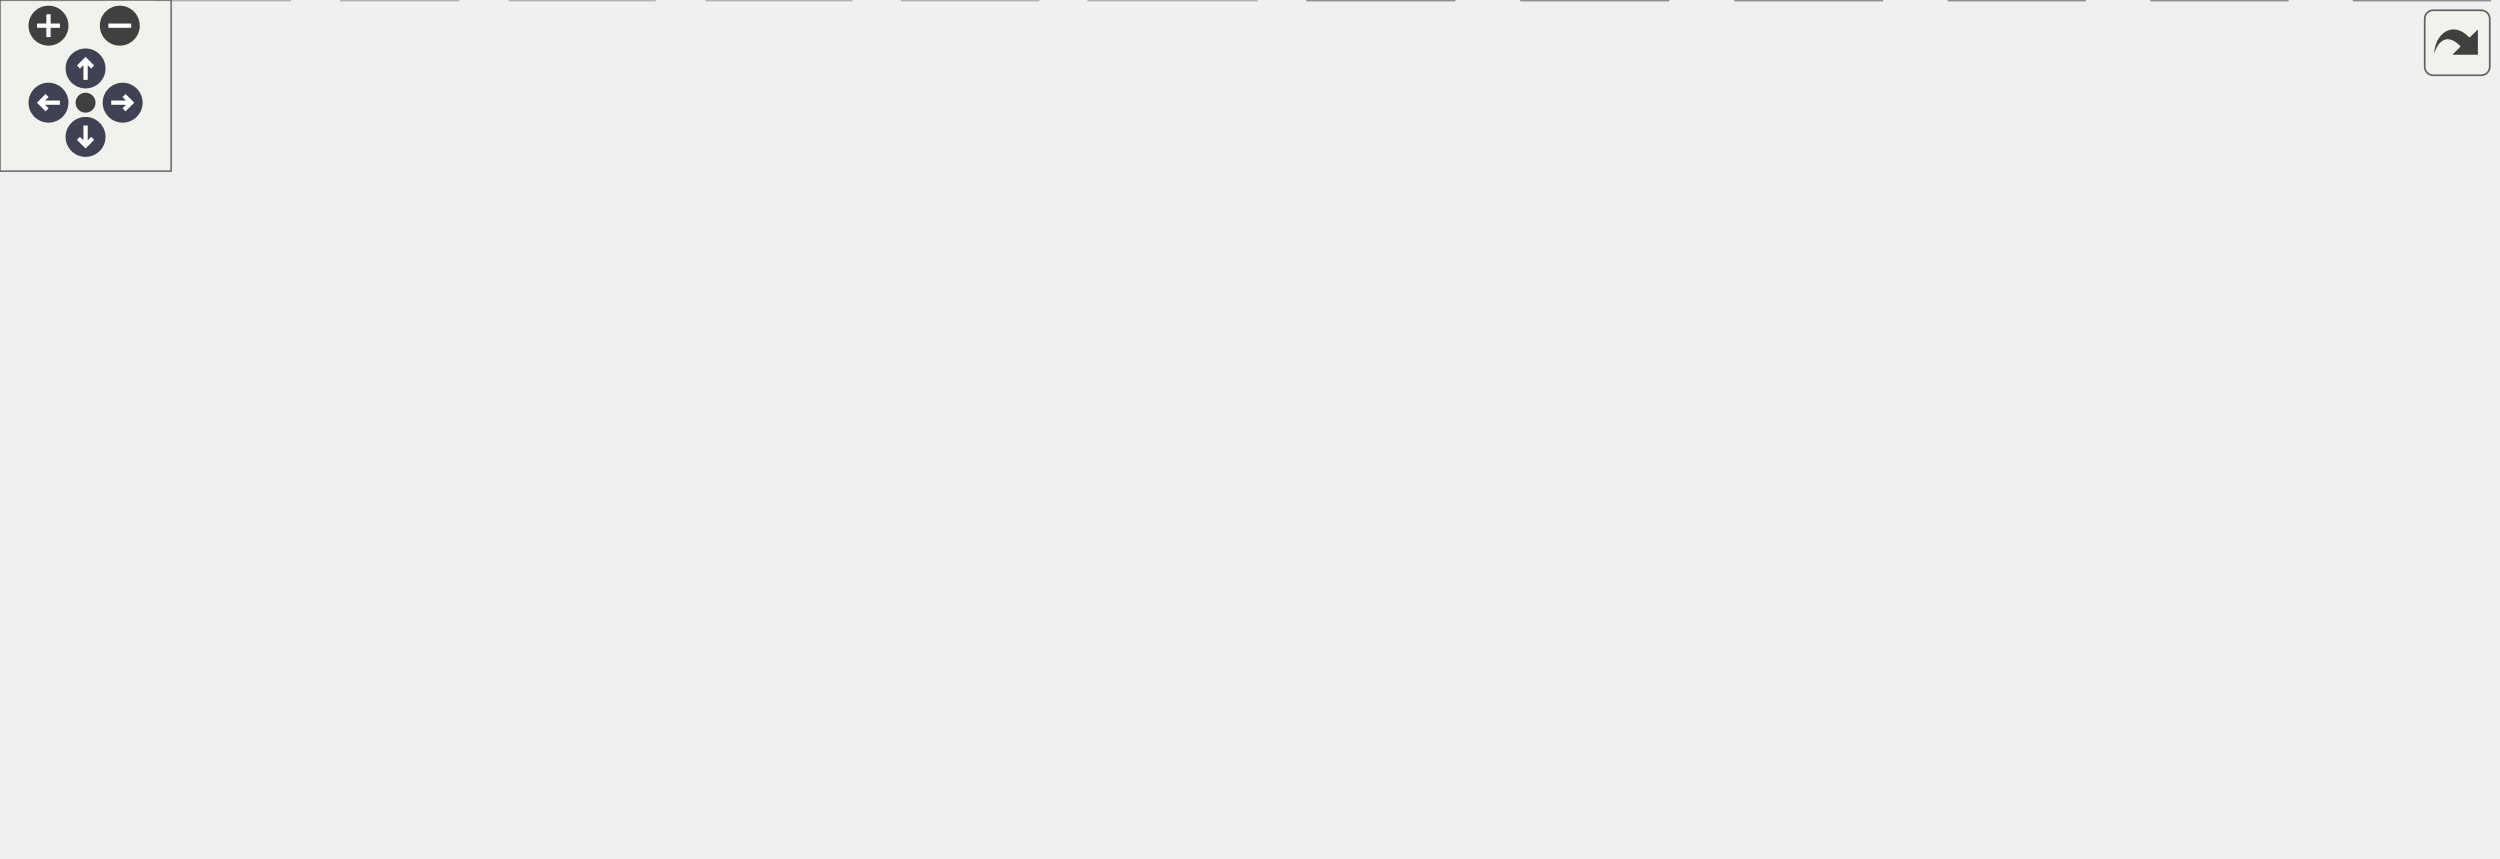
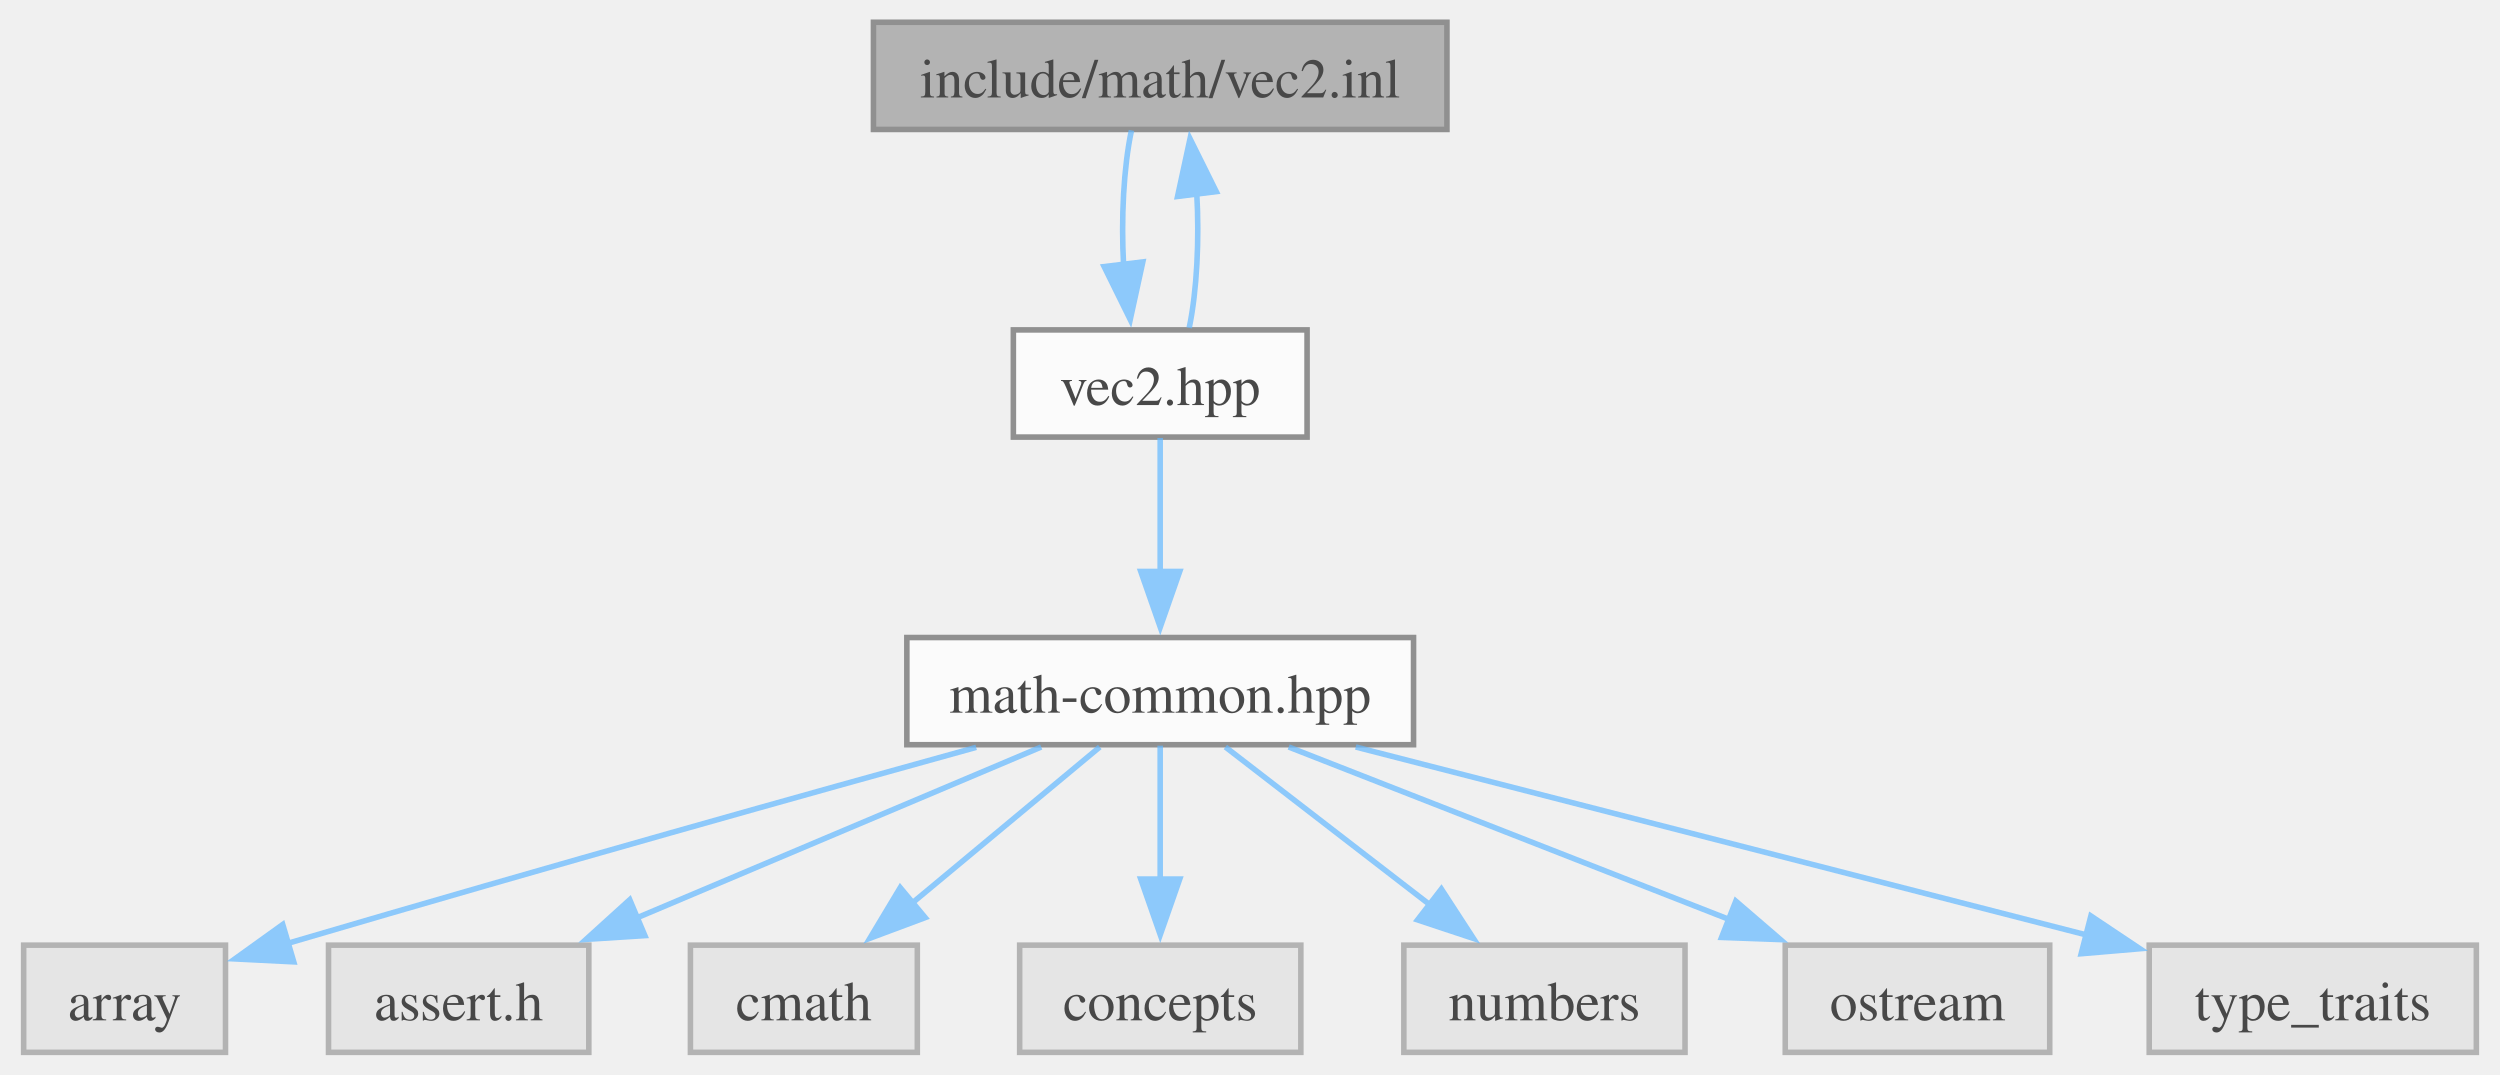
- <svg xmlns="http://www.w3.org/2000/svg" xmlns:xlink="http://www.w3.org/1999/xlink" id="main" version="1.1" xml:space="preserve">
-   <style type="text/css">
+ <svg xmlns="http://www.w3.org/2000/svg" xmlns:xlink="http://www.w3.org/1999/xlink" width="449pt" height="193pt" viewBox="0.00 0.00 448.50 193.00">
+   <svg id="main" version="1.1" xml:space="preserve">
+     <style type="text/css">
.node, .edge {opacity: 0.7;}
.node.selected, .edge.selected {opacity: 1;}
.edge:hover path { stroke: red; }
.edge:hover polygon { stroke: red; fill: red; }
</style>
-   <defs>
-     <circle id="rim" cx="0" cy="0" r="7" />
-     <circle id="rim2" cx="0" cy="0" r="3.5" />
-     <g id="zoomPlus">
-       <use xlink:href="#rim" fill="#404040">
-         <set attributeName="fill" to="#808080" begin="zoomplus.mouseover" end="zoomplus.mouseout" />
-       </use>
-       <path d="M-4,0h8M0,-4v8" fill="none" stroke="white" stroke-width="1.5" pointer-events="none" />
-     </g>
-     <g id="zoomMin">
-       <use xlink:href="#rim" fill="#404040">
-         <set attributeName="fill" to="#808080" begin="zoomminus.mouseover" end="zoomminus.mouseout" />
-       </use>
-       <path d="M-4,0h8" fill="none" stroke="white" stroke-width="1.5" pointer-events="none" />
-     </g>
-     <g id="arrowUp" transform="translate(30 24)">
-       <use xlink:href="#rim" />
-       <path pointer-events="none" fill="none" stroke="white" stroke-width="1.5" d="M0,-3.0v7 M-2.5,-0.5L0,-3.0L2.5,-0.5" />
-     </g>
-     <g id="arrowRight" transform="rotate(90) translate(36 -43)">
-       <use xlink:href="#rim" />
-       <path pointer-events="none" fill="none" stroke="white" stroke-width="1.5" d="M0,-3.0v7 M-2.5,-0.5L0,-3.0L2.5,-0.5" />
-     </g>
-     <g id="arrowDown" transform="rotate(180) translate(-30 -48)">
-       <use xlink:href="#rim" />
-       <path pointer-events="none" fill="none" stroke="white" stroke-width="1.5" d="M0,-3.0v7 M-2.5,-0.5L0,-3.0L2.5,-0.5" />
-     </g>
-     <g id="arrowLeft" transform="rotate(270) translate(-36 17)">
-       <use xlink:href="#rim" />
-       <path pointer-events="none" fill="none" stroke="white" stroke-width="1.5" d="M0,-3.0v7 M-2.5,-0.5L0,-3.0L2.5,-0.5" />
-     </g>
-     <g id="resetDef">
-       <use xlink:href="#rim2" fill="#404040">
-         <set attributeName="fill" to="#808080" begin="reset.mouseover" end="reset.mouseout" />
-       </use>
-     </g>
-   </defs>
-   <svg id="graph" class="graph">
-     <g id="viewport">
-       <g id="Node000001" class="node">
-         <g id="a_Node000001">
-           <a xlink:title=" ">
-             <polygon fill="#999999" stroke="#666666" points="685.62,-240.25 582.62,-240.25 582.62,-221 685.62,-221 685.62,-240.25" />
-             <text text-anchor="middle" x="634.12" y="-226.75" font-family="Times,serif" font-size="10.00">include/math/vec2.inl</text>
-           </a>
+     <svg id="graph" class="graph">
+       <g id="graph0" class="graph" transform="scale(1 1) rotate(0) translate(4 189)">
+         <g id="Node000001" class="node">
+           <g id="a_Node000001">
+             <a xlink:title=" ">
+               <polygon fill="#999999" stroke="#666666" points="255.62,-185 152.62,-185 152.62,-165.75 255.62,-165.75 255.62,-185" />
+               <text text-anchor="middle" x="204.12" y="-171.5" font-family="Times,serif" font-size="10.00">include/math/vec2.inl</text>
+             </a>
+           </g>
+         </g>
+         <g id="Node000002" class="node">
+           <g id="a_Node000002">
+             <a xlink:href="../../dd/d91/vec2_8hpp.html" target="_top" xlink:title="Defines a 2D vector and provides its operations.">
+               <polygon fill="white" stroke="#666666" points="230.5,-129.75 177.75,-129.75 177.75,-110.5 230.5,-110.5 230.5,-129.75" />
+               <text text-anchor="middle" x="204.12" y="-116.25" font-family="Times,serif" font-size="10.00">vec2.hpp</text>
+             </a>
+           </g>
+         </g>
+         <g id="edge1_Node000001_Node000002" class="edge">
+           <g id="a_edge1_Node000001_Node000002">
+             <a xlink:title=" ">
+               <path fill="none" stroke="#63b8ff" d="M198.96,-165.58C197.55,-158.99 197.08,-149.71 197.55,-141.32" />
+               <polygon fill="#63b8ff" stroke="#63b8ff" points="201,-141.96 198.74,-131.61 194.05,-141.12 201,-141.96" />
+             </a>
+           </g>
+         </g>
+         <g id="edge10_Node000002_Node000001" class="edge">
+           <g id="a_edge10_Node000002_Node000001">
+             <a xlink:title=" ">
+               <path fill="none" stroke="#63b8ff" d="M209.33,-130.11C210.72,-136.75 211.17,-146.05 210.68,-154.42" />
+               <polygon fill="#63b8ff" stroke="#63b8ff" points="207.24,-153.72 209.48,-164.08 214.19,-154.59 207.24,-153.72" />
+             </a>
+           </g>
+         </g>
+         <g id="Node000003" class="node">
+           <g id="a_Node000003">
+             <a xlink:href="../../d8/d24/math-common_8hpp.html" target="_top" xlink:title=" ">
+               <polygon fill="white" stroke="#666666" points="249.62,-74.5 158.62,-74.5 158.62,-55.25 249.62,-55.25 249.62,-74.5" />
+               <text text-anchor="middle" x="204.12" y="-61" font-family="Times,serif" font-size="10.00">math-common.hpp</text>
+             </a>
+           </g>
+         </g>
+         <g id="edge2_Node000002_Node000003" class="edge">
+           <g id="a_edge2_Node000002_Node000003">
+             <a xlink:title=" ">
+               <path fill="none" stroke="#63b8ff" d="M204.12,-110.33C204.12,-103.82 204.12,-94.67 204.12,-86.37" />
+               <polygon fill="#63b8ff" stroke="#63b8ff" points="207.63,-86.37 204.13,-76.37 200.63,-86.37 207.63,-86.37" />
+             </a>
+           </g>
+         </g>
+         <g id="Node000004" class="node">
+           <g id="a_Node000004">
+             <a xlink:title=" ">
+               <polygon fill="#e0e0e0" stroke="#999999" points="36.25,-19.25 0,-19.25 0,0 36.25,0 36.25,-19.25" />
+               <text text-anchor="middle" x="18.12" y="-5.75" font-family="Times,serif" font-size="10.00">array</text>
+             </a>
+           </g>
+         </g>
+         <g id="edge3_Node000003_Node000004" class="edge">
+           <g id="a_edge3_Node000003_Node000004">
+             <a xlink:title=" ">
+               <path fill="none" stroke="#63b8ff" d="M171.07,-54.78C141.25,-46.53 95.92,-33.84 47.24,-19.52" />
+               <polygon fill="#63b8ff" stroke="#63b8ff" points="48.51,-16.25 37.93,-16.78 46.53,-22.96 48.51,-16.25" />
+             </a>
+           </g>
+         </g>
+         <g id="Node000005" class="node">
+           <g id="a_Node000005">
+             <a xlink:title=" ">
+               <polygon fill="#e0e0e0" stroke="#999999" points="101.5,-19.25 54.75,-19.25 54.75,0 101.5,0 101.5,-19.25" />
+               <text text-anchor="middle" x="78.12" y="-5.75" font-family="Times,serif" font-size="10.00">assert.h</text>
+             </a>
+           </g>
+         </g>
+         <g id="edge4_Node000003_Node000005" class="edge">
+           <g id="a_edge4_Node000003_Node000005">
+             <a xlink:title=" ">
+               <path fill="none" stroke="#63b8ff" d="M182.75,-54.84C162.84,-46.43 132.89,-33.77 110.12,-24.15" />
+               <polygon fill="#63b8ff" stroke="#63b8ff" points="111.57,-20.96 101,-20.29 108.85,-27.41 111.57,-20.96" />
+             </a>
+           </g>
+         </g>
+         <g id="Node000006" class="node">
+           <g id="a_Node000006">
+             <a xlink:title=" ">
+               <polygon fill="#e0e0e0" stroke="#999999" points="160.5,-19.25 119.75,-19.25 119.75,0 160.5,0 160.5,-19.25" />
+               <text text-anchor="middle" x="140.12" y="-5.75" font-family="Times,serif" font-size="10.00">cmath</text>
+             </a>
+           </g>
+         </g>
+         <g id="edge5_Node000003_Node000006" class="edge">
+           <g id="a_edge5_Node000003_Node000006">
+             <a xlink:title=" ">
+               <path fill="none" stroke="#63b8ff" d="M193.27,-54.84C184.02,-47.15 170.5,-35.9 159.42,-26.68" />
+               <polygon fill="#63b8ff" stroke="#63b8ff" points="161.91,-24.2 151.98,-20.49 157.43,-29.58 161.91,-24.2" />
+             </a>
+           </g>
+         </g>
+         <g id="Node000007" class="node">
+           <g id="a_Node000007">
+             <a xlink:title=" ">
+               <polygon fill="#e0e0e0" stroke="#999999" points="229.38,-19.25 178.88,-19.25 178.88,0 229.38,0 229.38,-19.25" />
+               <text text-anchor="middle" x="204.12" y="-5.75" font-family="Times,serif" font-size="10.00">concepts</text>
+             </a>
+           </g>
+         </g>
+         <g id="edge6_Node000003_Node000007" class="edge">
+           <g id="a_edge6_Node000003_Node000007">
+             <a xlink:title=" ">
+               <path fill="none" stroke="#63b8ff" d="M204.12,-55.08C204.12,-48.57 204.12,-39.42 204.12,-31.12" />
+               <polygon fill="#63b8ff" stroke="#63b8ff" points="207.63,-31.12 204.13,-21.12 200.63,-31.12 207.63,-31.12" />
+             </a>
+           </g>
+         </g>
+         <g id="Node000008" class="node">
+           <g id="a_Node000008">
+             <a xlink:title=" ">
+               <polygon fill="#e0e0e0" stroke="#999999" points="298.38,-19.25 247.88,-19.25 247.88,0 298.38,0 298.38,-19.25" />
+               <text text-anchor="middle" x="273.12" y="-5.75" font-family="Times,serif" font-size="10.00">numbers</text>
+             </a>
+           </g>
+         </g>
+         <g id="edge7_Node000003_Node000008" class="edge">
+           <g id="a_edge7_Node000003_Node000008">
+             <a xlink:title=" ">
+               <path fill="none" stroke="#63b8ff" d="M215.83,-54.84C225.9,-47.07 240.67,-35.67 252.69,-26.4" />
+               <polygon fill="#63b8ff" stroke="#63b8ff" points="254.62,-29.33 260.39,-20.45 250.34,-23.79 254.62,-29.33" />
+             </a>
+           </g>
+         </g>
+         <g id="Node000009" class="node">
+           <g id="a_Node000009">
+             <a xlink:title=" ">
+               <polygon fill="#e0e0e0" stroke="#999999" points="363.88,-19.25 316.38,-19.25 316.38,0 363.88,0 363.88,-19.25" />
+               <text text-anchor="middle" x="340.12" y="-5.75" font-family="Times,serif" font-size="10.00">ostream</text>
+             </a>
+           </g>
+         </g>
+         <g id="edge8_Node000003_Node000009" class="edge">
+           <g id="a_edge8_Node000003_Node000009">
+             <a xlink:title=" ">
+               <path fill="none" stroke="#63b8ff" d="M227.2,-54.84C248.88,-46.35 281.61,-33.54 306.25,-23.89" />
+               <polygon fill="#63b8ff" stroke="#63b8ff" points="307.5,-27.16 315.53,-20.25 304.94,-20.64 307.5,-27.16" />
+             </a>
+           </g>
+         </g>
+         <g id="Node000010" class="node">
+           <g id="a_Node000010">
+             <a xlink:title=" ">
+               <polygon fill="#e0e0e0" stroke="#999999" points="440.5,-19.25 381.75,-19.25 381.75,0 440.5,0 440.5,-19.25" />
+               <text text-anchor="middle" x="411.12" y="-5.75" font-family="Times,serif" font-size="10.00">type_traits</text>
+             </a>
+           </g>
+         </g>
+         <g id="edge9_Node000003_Node000010" class="edge">
+           <g id="a_edge9_Node000003_Node000010">
+             <a xlink:title=" ">
+               <path fill="none" stroke="#63b8ff" d="M239.24,-54.84C275.67,-45.47 332.56,-30.84 370.8,-21" />
+               <polygon fill="#63b8ff" stroke="#63b8ff" points="371.27,-24.49 380.08,-18.61 369.53,-17.71 371.27,-24.49" />
+             </a>
+           </g>
        </g>
      </g>
-       <g id="Node000002" class="node">
-         <g id="a_Node000002">
-           <a xlink:href="../../dd/d91/vec2_8hpp.html" target="_top" xlink:title="Defines a 2D vector and provides its operations.">
-             <polygon fill="white" stroke="#666666" points="660.5,-185 607.75,-185 607.75,-165.75 660.5,-165.75 660.5,-185" />
-             <text text-anchor="middle" x="634.12" y="-171.5" font-family="Times,serif" font-size="10.00">vec2.hpp</text>
-           </a>
-         </g>
-       </g>
-       <g id="edge1_Node000001_Node000002" class="edge">
-         <g id="a_edge1_Node000001_Node000002">
-           <a xlink:title=" ">
-             <path fill="none" stroke="#63b8ff" d="M628.96,-220.83C627.55,-214.24 627.08,-204.96 627.55,-196.57" />
-             <polygon fill="#63b8ff" stroke="#63b8ff" points="631,-197.21 628.74,-186.86 624.05,-196.37 631,-197.21" />
-           </a>
-         </g>
-       </g>
-       <g id="edge36_Node000002_Node000001" class="edge">
-         <g id="a_edge36_Node000002_Node000001">
-           <a xlink:title=" ">
-             <path fill="none" stroke="#63b8ff" d="M639.33,-185.36C640.72,-192 641.17,-201.3 640.68,-209.67" />
-             <polygon fill="#63b8ff" stroke="#63b8ff" points="637.24,-208.97 639.48,-219.33 644.19,-209.84 637.24,-208.97" />
-           </a>
-         </g>
-       </g>
-       <g id="Node000003" class="node">
-         <g id="a_Node000003">
-           <a xlink:href="../../d7/d7c/vec_8hpp.html" target="_top" xlink:title=" ">
-             <polygon fill="white" stroke="#666666" points="657.88,-129.75 610.38,-129.75 610.38,-110.5 657.88,-110.5 657.88,-129.75" />
-             <text text-anchor="middle" x="634.12" y="-116.25" font-family="Times,serif" font-size="10.00">vec.hpp</text>
-           </a>
-         </g>
-       </g>
-       <g id="edge2_Node000002_Node000003" class="edge">
-         <g id="a_edge2_Node000002_Node000003">
-           <a xlink:title=" ">
-             <path fill="none" stroke="#63b8ff" d="M628.96,-165.58C627.55,-158.99 627.08,-149.71 627.55,-141.32" />
-             <polygon fill="#63b8ff" stroke="#63b8ff" points="631,-141.96 628.74,-131.61 624.05,-141.12 631,-141.96" />
-           </a>
-         </g>
-       </g>
-       <g id="edge23_Node000003_Node000002" class="edge">
-         <g id="a_edge23_Node000003_Node000002">
-           <a xlink:title=" ">
-             <path fill="none" stroke="#63b8ff" d="M639.33,-130.11C640.72,-136.75 641.17,-146.05 640.68,-154.42" />
-             <polygon fill="#63b8ff" stroke="#63b8ff" points="637.24,-153.72 639.48,-164.08 644.19,-154.59 637.24,-153.72" />
-           </a>
-         </g>
-       </g>
-       <g id="Node000004" class="node">
-         <g id="a_Node000004">
-           <a xlink:href="../../d8/d24/math-common_8hpp.html" target="_top" xlink:title=" ">
-             <polygon fill="white" stroke="#666666" points="284.62,-74.5 193.62,-74.5 193.62,-55.25 284.62,-55.25 284.62,-74.5" />
-             <text text-anchor="middle" x="239.12" y="-61" font-family="Times,serif" font-size="10.00">math-common.hpp</text>
-           </a>
-         </g>
-       </g>
-       <g id="edge3_Node000003_Node000004" class="edge">
-         <g id="a_edge3_Node000003_Node000004">
-           <a xlink:title=" ">
-             <path fill="none" stroke="#63b8ff" d="M610.01,-115.87C548.45,-107.58 384.19,-85.43 296.37,-73.59" />
-             <polygon fill="#63b8ff" stroke="#63b8ff" points="296.89,-70.13 286.52,-72.26 295.96,-77.07 296.89,-70.13" />
-           </a>
-         </g>
-       </g>
-       <g id="Node000012" class="node">
-         <g id="a_Node000012">
-           <a xlink:href="../../d4/d44/rvec2_8hpp.html" target="_top" xlink:title="Definitions for the rvec&lt;2, T&gt; specialized template representing 2D vectors with reference-like seman...">
-             <polygon fill="white" stroke="#666666" points="512.38,-74.5 455.88,-74.5 455.88,-55.25 512.38,-55.25 512.38,-74.5" />
-             <text text-anchor="middle" x="484.12" y="-61" font-family="Times,serif" font-size="10.00">rvec2.hpp</text>
-           </a>
-         </g>
-       </g>
-       <g id="edge11_Node000003_Node000012" class="edge">
-         <g id="a_edge11_Node000003_Node000012">
-           <a xlink:title=" ">
-             <path fill="none" stroke="#63b8ff" d="M610.12,-112.27C584.12,-103.84 542.9,-89.35 514.65,-78.8" />
-             <polygon fill="#63b8ff" stroke="#63b8ff" points="516.16,-75.63 505.57,-75.37 513.69,-82.18 516.16,-75.63" />
-           </a>
-         </g>
-       </g>
-       <g id="Node000014" class="node">
-         <g id="a_Node000014">
-           <a xlink:href="../../d9/dc3/rvec3_8hpp.html" target="_top" xlink:title="Provides the implementation of a 3D reference vector.">
-             <polygon fill="white" stroke="#666666" points="587.38,-74.5 530.88,-74.5 530.88,-55.25 587.38,-55.25 587.38,-74.5" />
-             <text text-anchor="middle" x="559.12" y="-61" font-family="Times,serif" font-size="10.00">rvec3.hpp</text>
-           </a>
-         </g>
-       </g>
-       <g id="edge15_Node000003_Node000014" class="edge">
-         <g id="a_edge15_Node000003_Node000014">
-           <a xlink:title=" ">
-             <path fill="none" stroke="#63b8ff" d="M616.19,-110.09C603.74,-102.4 587.56,-91.15 575.48,-81.93" />
-             <polygon fill="#63b8ff" stroke="#63b8ff" points="577.66,-79.19 567.66,-75.72 573.31,-84.67 577.66,-79.19" />
-           </a>
-         </g>
-       </g>
-       <g id="Node000016" class="node">
-         <g id="a_Node000016">
-           <a xlink:href="../../d2/d88/rvec4_8hpp.html" target="_top" xlink:title="Defines a 4-dimensional reference vector struct.">
-             <polygon fill="white" stroke="#666666" points="662.38,-74.5 605.88,-74.5 605.88,-55.25 662.38,-55.25 662.38,-74.5" />
-             <text text-anchor="middle" x="634.12" y="-61" font-family="Times,serif" font-size="10.00">rvec4.hpp</text>
-           </a>
-         </g>
-       </g>
-       <g id="edge19_Node000003_Node000016" class="edge">
-         <g id="a_edge19_Node000003_Node000016">
-           <a xlink:title=" ">
-             <path fill="none" stroke="#63b8ff" d="M628.96,-110.33C627.55,-103.74 627.08,-94.46 627.55,-86.07" />
-             <polygon fill="#63b8ff" stroke="#63b8ff" points="631,-86.71 628.74,-76.36 624.05,-85.87 631,-86.71" />
-           </a>
-         </g>
-       </g>
-       <g id="Node000018" class="node">
-         <g id="a_Node000018">
-           <a xlink:href="../../d9/dcd/vec3_8hpp.html" target="_top" xlink:title="Header file for the 3D vector definition.">
-             <polygon fill="white" stroke="#666666" points="733.5,-74.5 680.75,-74.5 680.75,-55.25 733.5,-55.25 733.5,-74.5" />
-             <text text-anchor="middle" x="707.12" y="-61" font-family="Times,serif" font-size="10.00">vec3.hpp</text>
-           </a>
-         </g>
-       </g>
-       <g id="edge24_Node000003_Node000018" class="edge">
-         <g id="a_edge24_Node000003_Node000018">
-           <a xlink:title=" ">
-             <path fill="none" stroke="#63b8ff" d="M641.29,-110.09C650.45,-102.21 666.03,-90.61 679.83,-81.27" />
-             <polygon fill="#63b8ff" stroke="#63b8ff" points="681.75,-84.2 688.19,-75.78 677.91,-78.35 681.75,-84.2" />
-           </a>
-         </g>
-       </g>
-       <g id="Node000020" class="node">
-         <g id="a_Node000020">
-           <a xlink:href="../../dd/dc5/vec4_8hpp.html" target="_top" xlink:title="Contains the definition of the vec&lt;4, T&gt; structure.">
-             <polygon fill="white" stroke="#666666" points="804.5,-74.5 751.75,-74.5 751.75,-55.25 804.5,-55.25 804.5,-74.5" />
-             <text text-anchor="middle" x="778.12" y="-61" font-family="Times,serif" font-size="10.00">vec4.hpp</text>
-           </a>
-         </g>
-       </g>
-       <g id="edge28_Node000003_Node000020" class="edge">
-         <g id="a_edge28_Node000003_Node000020">
-           <a xlink:title=" ">
-             <path fill="none" stroke="#63b8ff" d="M653.34,-110.09C675.7,-101.13 712.77,-87.36 740.79,-77.57" />
-             <polygon fill="#63b8ff" stroke="#63b8ff" points="741.67,-80.97 749.98,-74.4 739.39,-74.35 741.67,-80.97" />
-           </a>
-         </g>
-       </g>
-       <g id="Node000022" class="node">
-         <g id="a_Node000022">
-           <a xlink:href="../../d4/d02/vecn_8hpp.html" target="_top" xlink:title="Contains the definition of the generic vec&lt;L, T&gt; structure.">
-             <polygon fill="white" stroke="#666666" points="875.5,-74.5 822.75,-74.5 822.75,-55.25 875.5,-55.25 875.5,-74.5" />
-             <text text-anchor="middle" x="849.12" y="-61" font-family="Times,serif" font-size="10.00">vecn.hpp</text>
-           </a>
-         </g>
-       </g>
-       <g id="edge32_Node000003_Node000022" class="edge">
-         <g id="a_edge32_Node000003_Node000022">
-           <a xlink:title=" ">
-             <path fill="none" stroke="#63b8ff" d="M658.33,-111.94C695.67,-102.07 767.16,-84.34 811.33,-73.99" />
-             <polygon fill="#63b8ff" stroke="#63b8ff" points="812.04,-77.42 820.99,-71.75 810.46,-70.6 812.04,-77.42" />
-           </a>
-         </g>
-       </g>
-       <g id="Node000005" class="node">
-         <g id="a_Node000005">
-           <a xlink:title=" ">
-             <polygon fill="#e0e0e0" stroke="#999999" points="36.25,-19.25 0,-19.25 0,0 36.25,0 36.25,-19.25" />
-             <text text-anchor="middle" x="18.12" y="-5.75" font-family="Times,serif" font-size="10.00">array</text>
-           </a>
-         </g>
-       </g>
-       <g id="edge4_Node000004_Node000005" class="edge">
-         <g id="a_edge4_Node000004_Node000005">
-           <a xlink:title=" ">
-             <path fill="none" stroke="#63b8ff" d="M195.98,-54.83C159.1,-46.88 104.39,-34.62 47.72,-19.52" />
-             <polygon fill="#63b8ff" stroke="#63b8ff" points="48.77,-16.18 38.21,-16.96 46.96,-22.94 48.77,-16.18" />
-           </a>
-         </g>
-       </g>
-       <g id="Node000006" class="node">
-         <g id="a_Node000006">
-           <a xlink:title=" ">
-             <polygon fill="#e0e0e0" stroke="#999999" points="101.5,-19.25 54.75,-19.25 54.75,0 101.5,0 101.5,-19.25" />
-             <text text-anchor="middle" x="78.12" y="-5.75" font-family="Times,serif" font-size="10.00">assert.h</text>
-           </a>
-         </g>
-       </g>
-       <g id="edge5_Node000004_Node000006" class="edge">
-         <g id="a_edge5_Node000004_Node000006">
-           <a xlink:title=" ">
-             <path fill="none" stroke="#63b8ff" d="M211.81,-54.84C184.45,-45.79 142.24,-31.83 112.58,-22.02" />
-             <polygon fill="#63b8ff" stroke="#63b8ff" points="113.92,-18.78 103.33,-18.96 111.72,-25.42 113.92,-18.78" />
-           </a>
-         </g>
-       </g>
-       <g id="Node000007" class="node">
-         <g id="a_Node000007">
-           <a xlink:title=" ">
-             <polygon fill="#e0e0e0" stroke="#999999" points="160.5,-19.25 119.75,-19.25 119.75,0 160.5,0 160.5,-19.25" />
-             <text text-anchor="middle" x="140.12" y="-5.75" font-family="Times,serif" font-size="10.00">cmath</text>
-           </a>
-         </g>
-       </g>
-       <g id="edge6_Node000004_Node000007" class="edge">
-         <g id="a_edge6_Node000004_Node000007">
-           <a xlink:title=" ">
-             <path fill="none" stroke="#63b8ff" d="M222.33,-54.84C207.11,-46.66 184.43,-34.46 166.74,-24.94" />
-             <polygon fill="#63b8ff" stroke="#63b8ff" points="168.8,-22.07 158.33,-20.42 165.48,-28.24 168.8,-22.07" />
-           </a>
-         </g>
-       </g>
-       <g id="Node000008" class="node">
-         <g id="a_Node000008">
-           <a xlink:title=" ">
-             <polygon fill="#e0e0e0" stroke="#999999" points="229.38,-19.25 178.88,-19.25 178.88,0 229.38,0 229.38,-19.25" />
-             <text text-anchor="middle" x="204.12" y="-5.75" font-family="Times,serif" font-size="10.00">concepts</text>
-           </a>
-         </g>
-       </g>
-       <g id="edge7_Node000004_Node000008" class="edge">
-         <g id="a_edge7_Node000004_Node000008">
-           <a xlink:title=" ">
-             <path fill="none" stroke="#63b8ff" d="M233.35,-55.08C228.71,-48.03 222.05,-37.9 216.26,-29.08" />
-             <polygon fill="#63b8ff" stroke="#63b8ff" points="219.28,-27.31 210.86,-20.87 213.43,-31.15 219.28,-27.31" />
-           </a>
-         </g>
-       </g>
-       <g id="Node000009" class="node">
-         <g id="a_Node000009">
-           <a xlink:title=" ">
-             <polygon fill="#e0e0e0" stroke="#999999" points="298.38,-19.25 247.88,-19.25 247.88,0 298.38,0 298.38,-19.25" />
-             <text text-anchor="middle" x="273.12" y="-5.75" font-family="Times,serif" font-size="10.00">numbers</text>
-           </a>
-         </g>
-       </g>
-       <g id="edge8_Node000004_Node000009" class="edge">
-         <g id="a_edge8_Node000004_Node000009">
-           <a xlink:title=" ">
-             <path fill="none" stroke="#63b8ff" d="M244.74,-55.08C249.24,-48.03 255.71,-37.9 261.34,-29.08" />
-             <polygon fill="#63b8ff" stroke="#63b8ff" points="264.14,-31.2 266.57,-20.88 258.24,-27.43 264.14,-31.2" />
-           </a>
-         </g>
-       </g>
-       <g id="Node000010" class="node">
-         <g id="a_Node000010">
-           <a xlink:title=" ">
-             <polygon fill="#e0e0e0" stroke="#999999" points="363.88,-19.25 316.38,-19.25 316.38,0 363.88,0 363.88,-19.25" />
-             <text text-anchor="middle" x="340.12" y="-5.75" font-family="Times,serif" font-size="10.00">ostream</text>
-           </a>
-         </g>
-       </g>
-       <g id="edge9_Node000004_Node000010" class="edge">
-         <g id="a_edge9_Node000004_Node000010">
-           <a xlink:title=" ">
-             <path fill="none" stroke="#63b8ff" d="M256.26,-54.84C271.78,-46.66 294.93,-34.46 312.97,-24.94" />
-             <polygon fill="#63b8ff" stroke="#63b8ff" points="314.36,-28.17 321.57,-20.41 311.09,-21.98 314.36,-28.17" />
-           </a>
-         </g>
-       </g>
-       <g id="Node000011" class="node">
-         <g id="a_Node000011">
-           <a xlink:title=" ">
-             <polygon fill="#e0e0e0" stroke="#999999" points="440.5,-19.25 381.75,-19.25 381.75,0 440.5,0 440.5,-19.25" />
-             <text text-anchor="middle" x="411.12" y="-5.75" font-family="Times,serif" font-size="10.00">type_traits</text>
-           </a>
-         </g>
-       </g>
-       <g id="edge10_Node000004_Node000011" class="edge">
-         <g id="a_edge10_Node000004_Node000011">
-           <a xlink:title=" ">
-             <path fill="none" stroke="#63b8ff" d="M268.3,-54.84C296.6,-46.08 339.74,-32.73 371.21,-22.98" />
-             <polygon fill="#63b8ff" stroke="#63b8ff" points="371.84,-26.45 380.36,-20.15 369.77,-19.76 371.84,-26.45" />
-           </a>
-         </g>
-       </g>
-       <g id="edge12_Node000012_Node000003" class="edge">
-         <g id="a_edge12_Node000012_Node000003">
-           <a xlink:title=" ">
-             <path fill="none" stroke="#63b8ff" d="M512.79,-74.25C538.75,-82.79 576.66,-96.15 603.26,-106.07" />
-             <polygon fill="#63b8ff" stroke="#63b8ff" points="601.89,-109.3 612.48,-109.56 604.36,-102.75 601.89,-109.3" />
-           </a>
-         </g>
-       </g>
-       <g id="Node000013" class="node">
-         <g id="a_Node000013">
-           <a xlink:href="../../dd/d72/rvec2_8inl.html" target="_top" xlink:title=" ">
-             <polygon fill="white" stroke="#666666" points="509.75,-19.25 458.5,-19.25 458.5,0 509.75,0 509.75,-19.25" />
-             <text text-anchor="middle" x="484.12" y="-5.75" font-family="Times,serif" font-size="10.00">rvec2.inl</text>
-           </a>
-         </g>
-       </g>
-       <g id="edge13_Node000012_Node000013" class="edge">
-         <g id="a_edge13_Node000012_Node000013">
-           <a xlink:title=" ">
-             <path fill="none" stroke="#63b8ff" d="M478.96,-55.08C477.55,-48.49 477.08,-39.21 477.55,-30.82" />
-             <polygon fill="#63b8ff" stroke="#63b8ff" points="481,-31.46 478.74,-21.11 474.05,-30.62 481,-31.46" />
-           </a>
-         </g>
-       </g>
-       <g id="edge14_Node000013_Node000012" class="edge">
-         <g id="a_edge14_Node000013_Node000012">
-           <a xlink:title=" ">
-             <path fill="none" stroke="#63b8ff" d="M489.33,-19.61C490.72,-26.25 491.17,-35.55 490.68,-43.92" />
-             <polygon fill="#63b8ff" stroke="#63b8ff" points="487.24,-43.22 489.48,-53.58 494.19,-44.09 487.24,-43.22" />
-           </a>
-         </g>
-       </g>
-       <g id="edge16_Node000014_Node000003" class="edge">
-         <g id="a_edge16_Node000014_Node000003">
-           <a xlink:title=" ">
-             <path fill="none" stroke="#63b8ff" d="M577.14,-74.95C589.52,-82.62 605.58,-93.78 617.62,-102.96" />
-             <polygon fill="#63b8ff" stroke="#63b8ff" points="615.42,-105.68 625.43,-109.15 619.77,-100.2 615.42,-105.68" />
-           </a>
-         </g>
-       </g>
-       <g id="Node000015" class="node">
-         <g id="a_Node000015">
-           <a xlink:href="../../d7/d70/rvec3_8inl.html" target="_top" xlink:title=" ">
-             <polygon fill="white" stroke="#666666" points="584.75,-19.25 533.5,-19.25 533.5,0 584.75,0 584.75,-19.25" />
-             <text text-anchor="middle" x="559.12" y="-5.75" font-family="Times,serif" font-size="10.00">rvec3.inl</text>
-           </a>
-         </g>
-       </g>
-       <g id="edge17_Node000014_Node000015" class="edge">
-         <g id="a_edge17_Node000014_Node000015">
-           <a xlink:title=" ">
-             <path fill="none" stroke="#63b8ff" d="M553.96,-55.08C552.55,-48.49 552.08,-39.21 552.55,-30.82" />
-             <polygon fill="#63b8ff" stroke="#63b8ff" points="556,-31.46 553.74,-21.11 549.05,-30.62 556,-31.46" />
-           </a>
-         </g>
-       </g>
-       <g id="edge18_Node000015_Node000014" class="edge">
-         <g id="a_edge18_Node000015_Node000014">
-           <a xlink:title=" ">
-             <path fill="none" stroke="#63b8ff" d="M564.33,-19.61C565.72,-26.25 566.17,-35.55 565.68,-43.92" />
-             <polygon fill="#63b8ff" stroke="#63b8ff" points="562.24,-43.22 564.48,-53.58 569.19,-44.09 562.24,-43.22" />
-           </a>
-         </g>
-       </g>
-       <g id="edge20_Node000016_Node000003" class="edge">
-         <g id="a_edge20_Node000016_Node000003">
-           <a xlink:title=" ">
-             <path fill="none" stroke="#63b8ff" d="M639.33,-74.86C640.72,-81.5 641.17,-90.8 640.68,-99.17" />
-             <polygon fill="#63b8ff" stroke="#63b8ff" points="637.24,-98.47 639.48,-108.83 644.19,-99.34 637.24,-98.47" />
-           </a>
-         </g>
-       </g>
-       <g id="Node000017" class="node">
-         <g id="a_Node000017">
-           <a xlink:href="../../d1/d9f/rvec4_8inl.html" target="_top" xlink:title=" ">
-             <polygon fill="white" stroke="#666666" points="659.75,-19.25 608.5,-19.25 608.5,0 659.75,0 659.75,-19.25" />
-             <text text-anchor="middle" x="634.12" y="-5.75" font-family="Times,serif" font-size="10.00">rvec4.inl</text>
-           </a>
-         </g>
-       </g>
-       <g id="edge21_Node000016_Node000017" class="edge">
-         <g id="a_edge21_Node000016_Node000017">
-           <a xlink:title=" ">
-             <path fill="none" stroke="#63b8ff" d="M628.96,-55.08C627.55,-48.49 627.08,-39.21 627.55,-30.82" />
-             <polygon fill="#63b8ff" stroke="#63b8ff" points="631,-31.46 628.74,-21.11 624.05,-30.62 631,-31.46" />
-           </a>
-         </g>
-       </g>
-       <g id="edge22_Node000017_Node000016" class="edge">
-         <g id="a_edge22_Node000017_Node000016">
-           <a xlink:title=" ">
-             <path fill="none" stroke="#63b8ff" d="M639.33,-19.61C640.72,-26.25 641.17,-35.55 640.68,-43.92" />
-             <polygon fill="#63b8ff" stroke="#63b8ff" points="637.24,-43.22 639.48,-53.58 644.19,-44.09 637.24,-43.22" />
-           </a>
-         </g>
-       </g>
-       <g id="edge25_Node000018_Node000003" class="edge">
-         <g id="a_edge25_Node000018_Node000003">
-           <a xlink:title=" ">
-             <path fill="none" stroke="#63b8ff" d="M700.11,-74.77C690.88,-82.74 674.98,-94.57 660.99,-104.01" />
-             <polygon fill="#63b8ff" stroke="#63b8ff" points="659.43,-100.85 652.99,-109.26 663.27,-106.71 659.43,-100.85" />
-           </a>
-         </g>
-       </g>
-       <g id="Node000019" class="node">
-         <g id="a_Node000019">
-           <a xlink:href="../../d3/dc9/vec3_8inl.html" target="_top" xlink:title=" ">
-             <polygon fill="white" stroke="#666666" points="730.88,-19.25 683.38,-19.25 683.38,0 730.88,0 730.88,-19.25" />
-             <text text-anchor="middle" x="707.12" y="-5.75" font-family="Times,serif" font-size="10.00">vec3.inl</text>
-           </a>
-         </g>
-       </g>
-       <g id="edge26_Node000018_Node000019" class="edge">
-         <g id="a_edge26_Node000018_Node000019">
-           <a xlink:title=" ">
-             <path fill="none" stroke="#63b8ff" d="M701.96,-55.08C700.55,-48.49 700.08,-39.21 700.55,-30.82" />
-             <polygon fill="#63b8ff" stroke="#63b8ff" points="704,-31.46 701.74,-21.11 697.05,-30.62 704,-31.46" />
-           </a>
-         </g>
-       </g>
-       <g id="edge27_Node000019_Node000018" class="edge">
-         <g id="a_edge27_Node000019_Node000018">
-           <a xlink:title=" ">
-             <path fill="none" stroke="#63b8ff" d="M712.33,-19.61C713.72,-26.25 714.17,-35.55 713.68,-43.92" />
-             <polygon fill="#63b8ff" stroke="#63b8ff" points="710.24,-43.22 712.48,-53.58 717.19,-44.09 710.24,-43.22" />
-           </a>
-         </g>
-       </g>
-       <g id="edge29_Node000020_Node000003" class="edge">
-         <g id="a_edge29_Node000020_Node000003">
-           <a xlink:title=" ">
-             <path fill="none" stroke="#63b8ff" d="M758.94,-74.9C735.93,-84.12 697.28,-98.45 668.99,-108.29" />
-             <polygon fill="#63b8ff" stroke="#63b8ff" points="668.09,-104.9 659.77,-111.45 670.36,-111.52 668.09,-104.9" />
-           </a>
-         </g>
-       </g>
-       <g id="Node000021" class="node">
-         <g id="a_Node000021">
-           <a xlink:href="../../da/d28/vec4_8inl.html" target="_top" xlink:title=" ">
-             <polygon fill="white" stroke="#666666" points="801.88,-19.25 754.38,-19.25 754.38,0 801.88,0 801.88,-19.25" />
-             <text text-anchor="middle" x="778.12" y="-5.75" font-family="Times,serif" font-size="10.00">vec4.inl</text>
-           </a>
-         </g>
-       </g>
-       <g id="edge30_Node000020_Node000021" class="edge">
-         <g id="a_edge30_Node000020_Node000021">
-           <a xlink:title=" ">
-             <path fill="none" stroke="#63b8ff" d="M772.96,-55.08C771.55,-48.49 771.08,-39.21 771.55,-30.82" />
-             <polygon fill="#63b8ff" stroke="#63b8ff" points="775,-31.46 772.74,-21.11 768.05,-30.62 775,-31.46" />
-           </a>
-         </g>
-       </g>
-       <g id="edge31_Node000021_Node000020" class="edge">
-         <g id="a_edge31_Node000021_Node000020">
-           <a xlink:title=" ">
-             <path fill="none" stroke="#63b8ff" d="M783.33,-19.61C784.72,-26.25 785.17,-35.55 784.68,-43.92" />
-             <polygon fill="#63b8ff" stroke="#63b8ff" points="781.24,-43.22 783.48,-53.58 788.19,-44.09 781.24,-43.22" />
-           </a>
-         </g>
-       </g>
-       <g id="edge33_Node000022_Node000003" class="edge">
-         <g id="a_edge33_Node000022_Node000003">
-           <a xlink:title=" ">
-             <path fill="none" stroke="#63b8ff" d="M822.57,-73.68C783.83,-83.88 712.14,-101.62 669.14,-111.66" />
-             <polygon fill="#63b8ff" stroke="#63b8ff" points="668.51,-108.21 659.55,-113.87 670.09,-115.03 668.51,-108.21" />
-           </a>
-         </g>
-       </g>
-       <g id="Node000023" class="node">
-         <g id="a_Node000023">
-           <a xlink:href="../../d6/d8c/vecn_8inl.html" target="_top" xlink:title=" ">
-             <polygon fill="white" stroke="#666666" points="872.88,-19.25 825.38,-19.25 825.38,0 872.88,0 872.88,-19.25" />
-             <text text-anchor="middle" x="849.12" y="-5.75" font-family="Times,serif" font-size="10.00">vecn.inl</text>
-           </a>
-         </g>
-       </g>
-       <g id="edge34_Node000022_Node000023" class="edge">
-         <g id="a_edge34_Node000022_Node000023">
-           <a xlink:title=" ">
-             <path fill="none" stroke="#63b8ff" d="M843.96,-55.08C842.55,-48.49 842.08,-39.21 842.55,-30.82" />
-             <polygon fill="#63b8ff" stroke="#63b8ff" points="846,-31.46 843.74,-21.11 839.05,-30.62 846,-31.46" />
-           </a>
-         </g>
-       </g>
-       <g id="edge35_Node000023_Node000022" class="edge">
-         <g id="a_edge35_Node000023_Node000022">
-           <a xlink:title=" ">
-             <path fill="none" stroke="#63b8ff" d="M854.33,-19.61C855.72,-26.25 856.17,-35.55 855.68,-43.92" />
-             <polygon fill="#63b8ff" stroke="#63b8ff" points="852.24,-43.22 854.48,-53.58 859.19,-44.09 852.24,-43.22" />
-           </a>
-         </g>
-       </g>
-     </g>
-   </svg>
-   <g id="navigator" transform="translate(0 0)" fill="#404254">
-     <rect fill="#f2f5e9" fill-opacity="0.5" stroke="#606060" stroke-width=".5" x="0" y="0" width="60" height="60" />
-     <use id="zoomplus" xlink:href="#zoomPlus" x="17" y="9" />
-     <use id="zoomminus" xlink:href="#zoomMin" x="42" y="9" />
-     <use id="reset" xlink:href="#resetDef" x="30" y="36" />
-     <use id="arrowup" xlink:href="#arrowUp" x="0" y="0" />
-     <use id="arrowright" xlink:href="#arrowRight" x="0" y="0" />
-     <use id="arrowdown" xlink:href="#arrowDown" x="0" y="0" />
-     <use id="arrowleft" xlink:href="#arrowLeft" x="0" y="0" />
-   </g>
-   <svg viewBox="0 0 15 15" width="100%" height="30px" preserveAspectRatio="xMaxYMin meet">
-     <g id="arrow_out" transform="scale(0.3 0.3)">
-       <a xlink:href="vec2_8inl__incl_org.svg" target="_base">
-         <rect id="button" ry="5" rx="5" y="6" x="6" height="38" width="38" fill="#f2f5e9" fill-opacity="0.5" stroke="#606060" stroke-width="1.0" />
-         <path id="arrow" d="M 11.5,31.437 C 11.94,20.098 22.043,11.323 32.159,21.979 L 37.069,17.246 C 37.069,17.246 37.088,32 37.088,32 L 22.16,31.978 C 22.16,31.978 26.998,27.14 26.998,27.14 C 18.529,18.264 13.292,25.23 11.5,31.437 z" style="fill:#404040;" />
-       </a>
-     </g>
+     </svg>
  </svg>
  <style type="text/css">

[data-mouse-over-selected='false'] { opacity: 0.7; }
[data-mouse-over-selected='true']  { opacity: 1.0; }

</style>
</svg>
